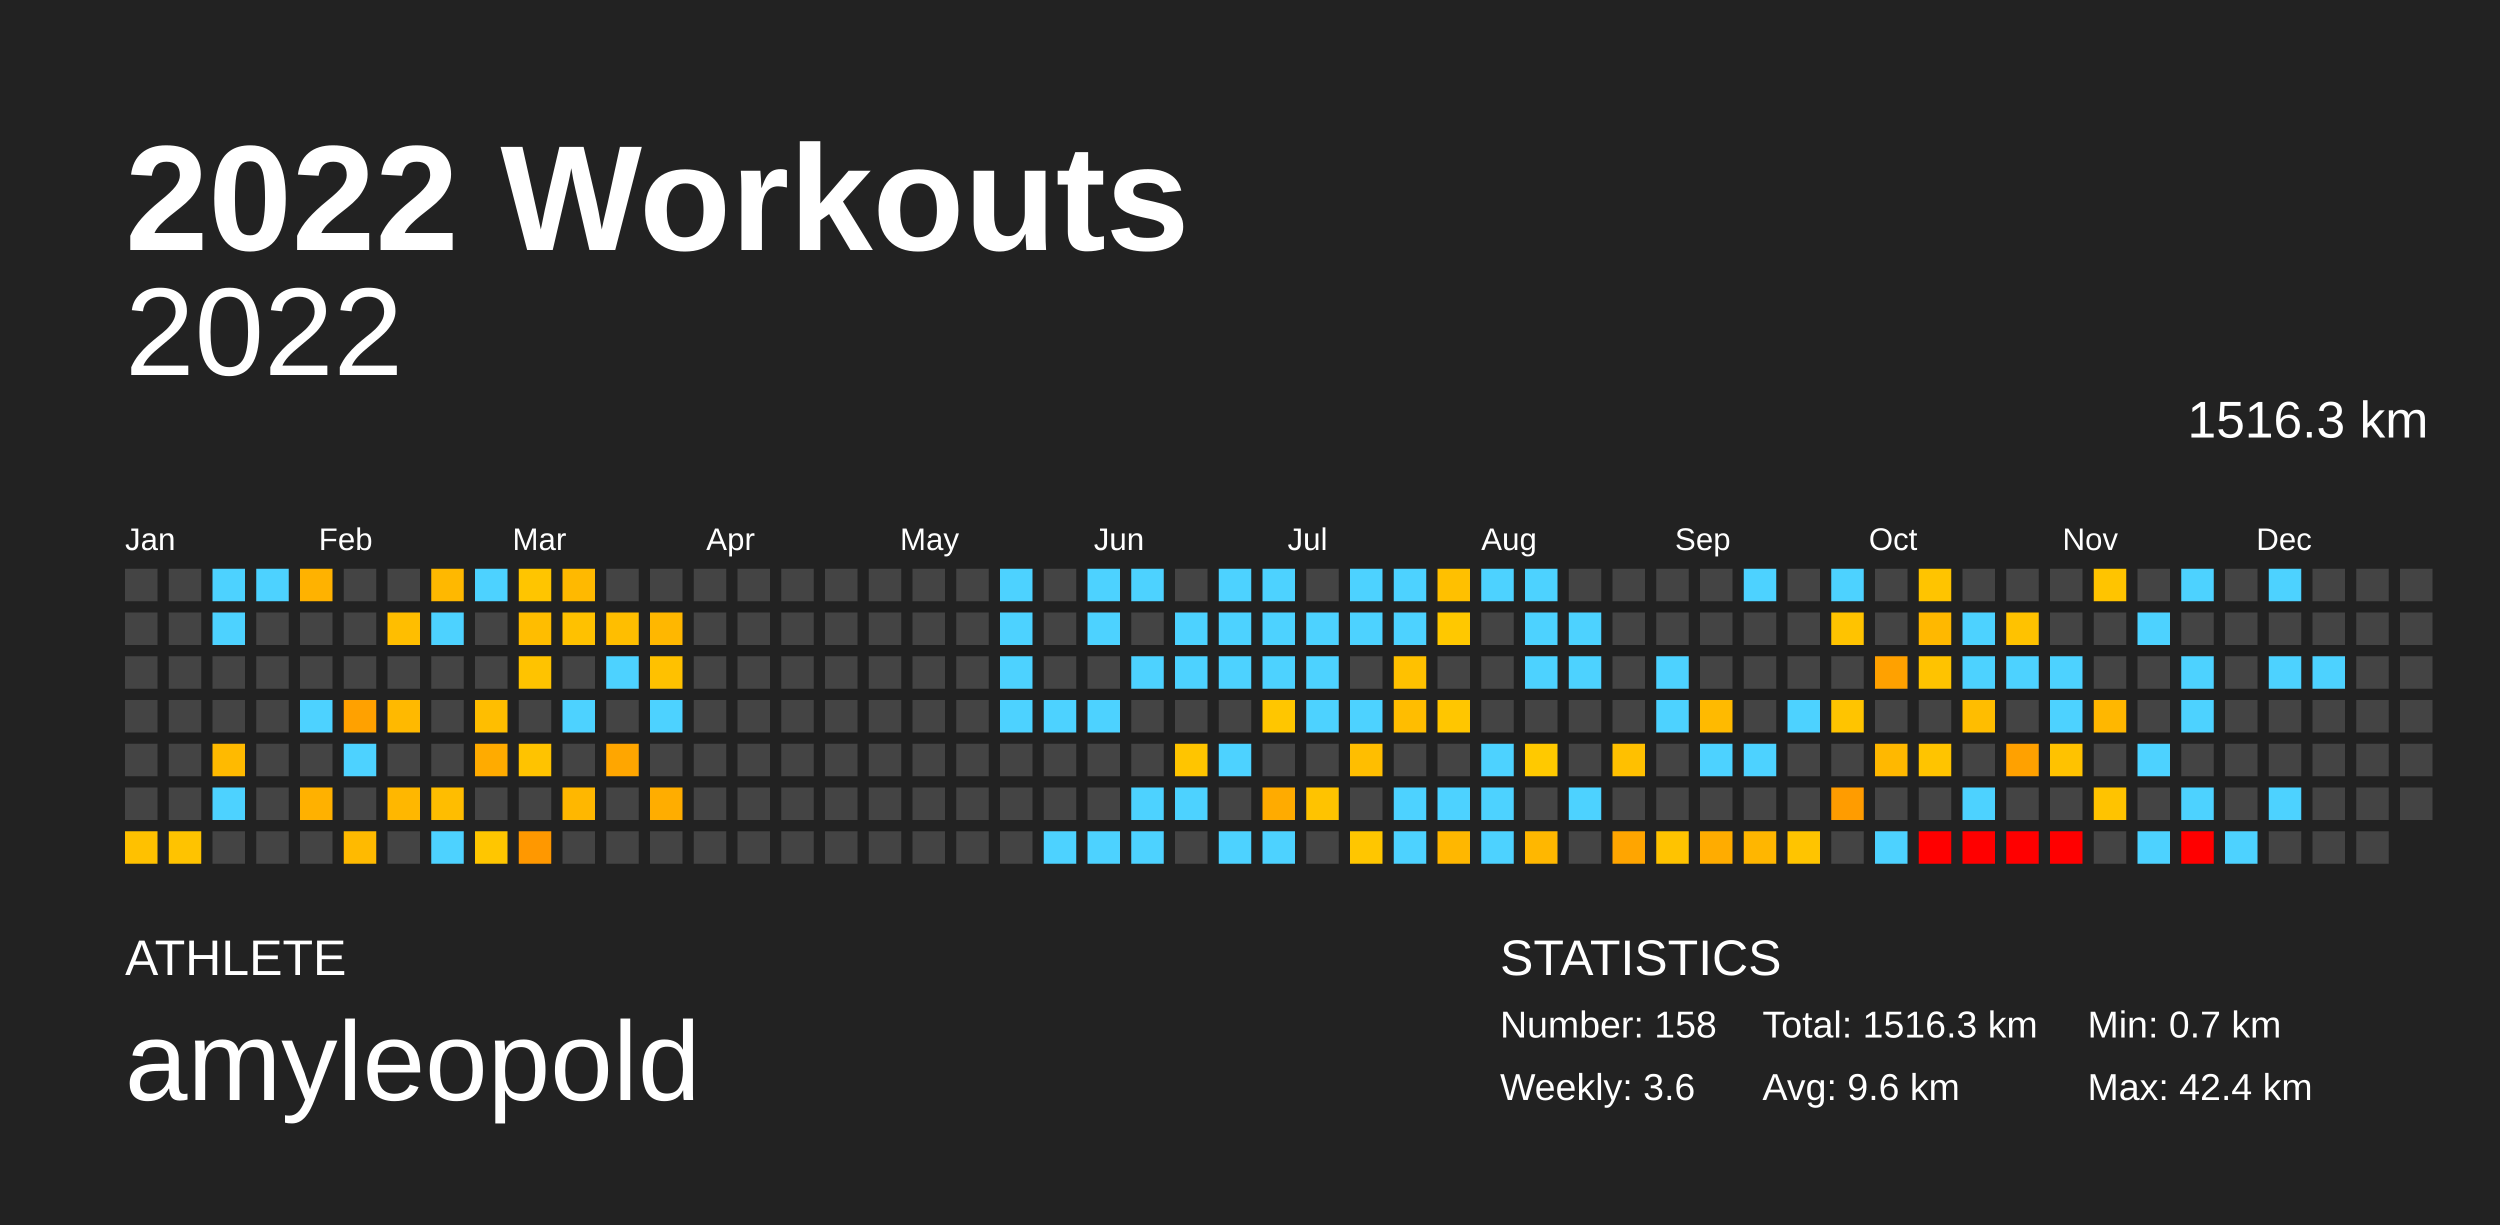
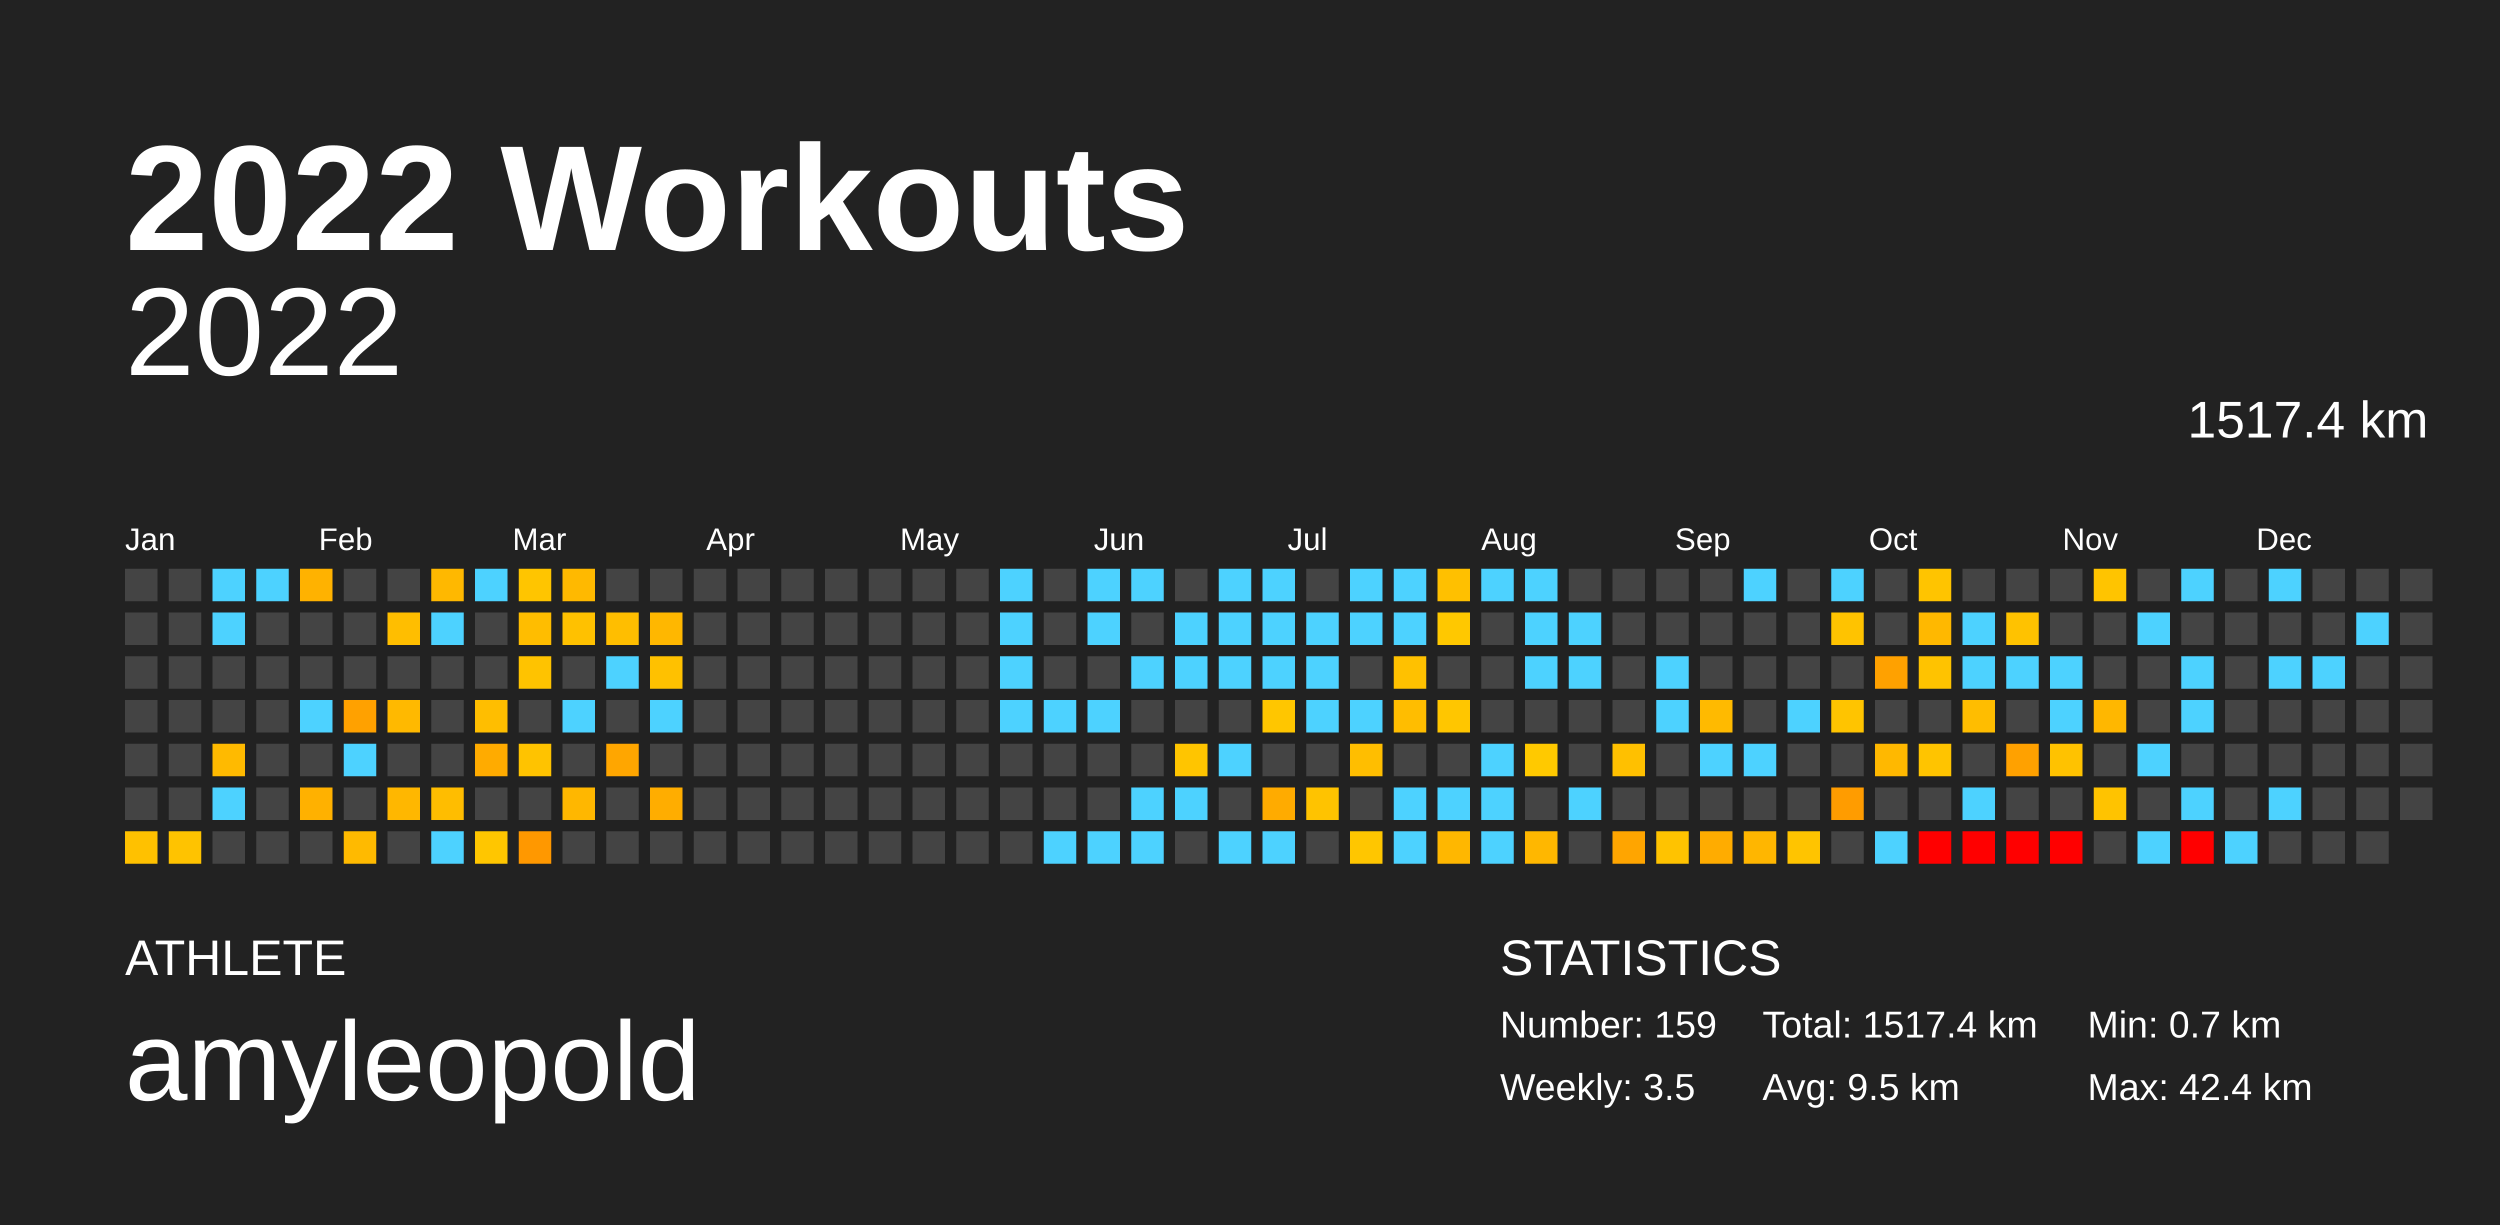
<svg xmlns="http://www.w3.org/2000/svg" baseProfile="full" height="98mm" version="1.1" viewBox="0,0,200,98" width="200mm">
  <defs />
  <rect fill="#222222" height="98" width="200" x="0" y="0" />
  <text fill="#FFFFFF" style="font-size:12px; font-family:Arial; font-weight:bold;" x="10" y="20">2022 Workouts</text>
  <text fill="#FFFFFF" style="font-size:4px; font-family:Arial" x="10" y="78">ATHLETE</text>
  <text fill="#FFFFFF" style="font-size:9px; font-family:Arial" x="10" y="88">amyleopold</text>
  <text fill="#FFFFFF" style="font-size:4px; font-family:Arial" x="120" y="78">STATISTICS</text>
-   <text fill="#FFFFFF" style="font-size:3px; font-family:Arial" x="120" y="83">Number: 158</text>
-   <text fill="#FFFFFF" style="font-size:3px; font-family:Arial" x="120" y="88">Weekly: 3.6</text>
-   <text fill="#FFFFFF" style="font-size:3px; font-family:Arial" x="141" y="83">Total: 1516.3 km</text>
-   <text fill="#FFFFFF" style="font-size:3px; font-family:Arial" x="141" y="88">Avg: 9.6 km</text>
+   <text fill="#FFFFFF" style="font-size:3px; font-family:Arial" x="120" y="83">Number: 159</text>
+   <text fill="#FFFFFF" style="font-size:3px; font-family:Arial" x="120" y="88">Weekly: 3.5</text>
+   <text fill="#FFFFFF" style="font-size:3px; font-family:Arial" x="141" y="83">Total: 1517.4 km</text>
+   <text fill="#FFFFFF" style="font-size:3px; font-family:Arial" x="141" y="88">Avg: 9.5 km</text>
  <text fill="#FFFFFF" style="font-size:3px; font-family:Arial" x="167" y="83">Min: 0.7 km</text>
  <text fill="#FFFFFF" style="font-size:3px; font-family:Arial" x="167" y="88">Max: 42.4 km</text>
  <text alignment-baseline="hanging" fill="#FFFFFF" style="font-size:10.0px; font-family:Arial;" x="10" y="30">2022</text>
-   <text alignment-baseline="hanging" fill="#FFFFFF" style="font-size:4.125px; font-family:Arial;" x="175" y="35">1516.3 km</text>
+   <text alignment-baseline="hanging" fill="#FFFFFF" style="font-size:4.125px; font-family:Arial;" x="175" y="35">1517.4 km</text>
  <text fill="#FFFFFF" style="font-size:2.5px; font-family:Arial" x="10.0" y="44">Jan</text>
  <text fill="#FFFFFF" style="font-size:2.5px; font-family:Arial" x="25.5" y="44">Feb</text>
  <text fill="#FFFFFF" style="font-size:2.5px; font-family:Arial" x="41.0" y="44">Mar</text>
  <text fill="#FFFFFF" style="font-size:2.5px; font-family:Arial" x="56.5" y="44">Apr</text>
  <text fill="#FFFFFF" style="font-size:2.5px; font-family:Arial" x="72.0" y="44">May</text>
  <text fill="#FFFFFF" style="font-size:2.5px; font-family:Arial" x="87.5" y="44">Jun</text>
  <text fill="#FFFFFF" style="font-size:2.5px; font-family:Arial" x="103.0" y="44">Jul</text>
  <text fill="#FFFFFF" style="font-size:2.5px; font-family:Arial" x="118.5" y="44">Aug</text>
  <text fill="#FFFFFF" style="font-size:2.5px; font-family:Arial" x="134.0" y="44">Sep</text>
  <text fill="#FFFFFF" style="font-size:2.5px; font-family:Arial" x="149.5" y="44">Oct</text>
  <text fill="#FFFFFF" style="font-size:2.5px; font-family:Arial" x="165.0" y="44">Nov</text>
  <text fill="#FFFFFF" style="font-size:2.5px; font-family:Arial" x="180.5" y="44">Dec</text>
  <rect fill="#444444" height="2.6" width="2.6" x="10.0" y="45.5" />
  <rect fill="#444444" height="2.6" width="2.6" x="10.0" y="49.0" />
  <rect fill="#444444" height="2.6" width="2.6" x="10.0" y="52.5" />
  <rect fill="#444444" height="2.6" width="2.6" x="10.0" y="56.0" />
  <rect fill="#444444" height="2.6" width="2.6" x="10.0" y="59.5" />
  <rect fill="#444444" height="2.6" width="2.6" x="10.0" y="63.0" />
  <rect fill="#ffc100" height="2.6" width="2.6" x="10.0" y="66.5" />
  <rect fill="#444444" height="2.6" width="2.6" x="13.5" y="45.5" />
  <rect fill="#444444" height="2.6" width="2.6" x="13.5" y="49.0" />
  <rect fill="#444444" height="2.6" width="2.6" x="13.5" y="52.5" />
  <rect fill="#444444" height="2.6" width="2.6" x="13.5" y="56.0" />
  <rect fill="#444444" height="2.6" width="2.6" x="13.5" y="59.5" />
  <rect fill="#444444" height="2.6" width="2.6" x="13.5" y="63.0" />
  <rect fill="#ffc300" height="2.6" width="2.6" x="13.5" y="66.5" />
  <rect fill="#4dd2ff" height="2.6" width="2.6" x="17.0" y="45.5" />
  <rect fill="#4dd2ff" height="2.6" width="2.6" x="17.0" y="49.0" />
  <rect fill="#444444" height="2.6" width="2.6" x="17.0" y="52.5" />
  <rect fill="#444444" height="2.6" width="2.6" x="17.0" y="56.0" />
  <rect fill="#ffba00" height="2.6" width="2.6" x="17.0" y="59.5" />
  <rect fill="#4dd2ff" height="2.6" width="2.6" x="17.0" y="63.0" />
  <rect fill="#444444" height="2.6" width="2.6" x="17.0" y="66.5" />
  <rect fill="#4dd2ff" height="2.6" width="2.6" x="20.5" y="45.5" />
  <rect fill="#444444" height="2.6" width="2.6" x="20.5" y="49.0" />
  <rect fill="#444444" height="2.6" width="2.6" x="20.5" y="52.5" />
  <rect fill="#444444" height="2.6" width="2.6" x="20.5" y="56.0" />
  <rect fill="#444444" height="2.6" width="2.6" x="20.5" y="59.5" />
  <rect fill="#444444" height="2.6" width="2.6" x="20.5" y="63.0" />
  <rect fill="#444444" height="2.6" width="2.6" x="20.5" y="66.5" />
  <rect fill="#ffb200" height="2.6" width="2.6" x="24.0" y="45.5" />
  <rect fill="#444444" height="2.6" width="2.6" x="24.0" y="49.0" />
  <rect fill="#444444" height="2.6" width="2.6" x="24.0" y="52.5" />
  <rect fill="#4dd2ff" height="2.6" width="2.6" x="24.0" y="56.0" />
  <rect fill="#444444" height="2.6" width="2.6" x="24.0" y="59.5" />
  <rect fill="#ffb100" height="2.6" width="2.6" x="24.0" y="63.0" />
  <rect fill="#444444" height="2.6" width="2.6" x="24.0" y="66.5" />
  <rect fill="#444444" height="2.6" width="2.6" x="27.5" y="45.5" />
  <rect fill="#444444" height="2.6" width="2.6" x="27.5" y="49.0" />
  <rect fill="#444444" height="2.6" width="2.6" x="27.5" y="52.5" />
  <rect fill="#ffa100" height="2.6" width="2.6" x="27.5" y="56.0" />
  <rect fill="#4dd2ff" height="2.6" width="2.6" x="27.5" y="59.5" />
  <rect fill="#444444" height="2.6" width="2.6" x="27.5" y="63.0" />
  <rect fill="#ffba00" height="2.6" width="2.6" x="27.5" y="66.5" />
  <rect fill="#444444" height="2.6" width="2.6" x="31.0" y="45.5" />
  <rect fill="#ffbe00" height="2.6" width="2.6" x="31.0" y="49.0" />
  <rect fill="#444444" height="2.6" width="2.6" x="31.0" y="52.5" />
  <rect fill="#ffb900" height="2.6" width="2.6" x="31.0" y="56.0" />
  <rect fill="#444444" height="2.6" width="2.6" x="31.0" y="59.5" />
  <rect fill="#ffb700" height="2.6" width="2.6" x="31.0" y="63.0" />
  <rect fill="#444444" height="2.6" width="2.6" x="31.0" y="66.5" />
  <rect fill="#ffb800" height="2.6" width="2.6" x="34.5" y="45.5" />
  <rect fill="#4dd2ff" height="2.6" width="2.6" x="34.5" y="49.0" />
  <rect fill="#444444" height="2.6" width="2.6" x="34.5" y="52.5" />
  <rect fill="#444444" height="2.6" width="2.6" x="34.5" y="56.0" />
  <rect fill="#444444" height="2.6" width="2.6" x="34.5" y="59.5" />
  <rect fill="#ffbd00" height="2.6" width="2.6" x="34.5" y="63.0" />
  <rect fill="#4dd2ff" height="2.6" width="2.6" x="34.5" y="66.5" />
  <rect fill="#4dd2ff" height="2.6" width="2.6" x="38.0" y="45.5" />
  <rect fill="#444444" height="2.6" width="2.6" x="38.0" y="49.0" />
  <rect fill="#444444" height="2.6" width="2.6" x="38.0" y="52.5" />
  <rect fill="#ffbe00" height="2.6" width="2.6" x="38.0" y="56.0" />
  <rect fill="#ffab00" height="2.6" width="2.6" x="38.0" y="59.5" />
  <rect fill="#444444" height="2.6" width="2.6" x="38.0" y="63.0" />
  <rect fill="#ffc600" height="2.6" width="2.6" x="38.0" y="66.5" />
  <rect fill="#ffc500" height="2.6" width="2.6" x="41.5" y="45.5" />
  <rect fill="#ffbd00" height="2.6" width="2.6" x="41.5" y="49.0" />
  <rect fill="#ffc300" height="2.6" width="2.6" x="41.5" y="52.5" />
  <rect fill="#444444" height="2.6" width="2.6" x="41.5" y="56.0" />
  <rect fill="#ffc300" height="2.6" width="2.6" x="41.5" y="59.5" />
  <rect fill="#444444" height="2.6" width="2.6" x="41.5" y="63.0" />
  <rect fill="#ff9800" height="2.6" width="2.6" x="41.5" y="66.5" />
  <rect fill="#ffb900" height="2.6" width="2.6" x="45.0" y="45.5" />
  <rect fill="#ffc100" height="2.6" width="2.6" x="45.0" y="49.0" />
  <rect fill="#444444" height="2.6" width="2.6" x="45.0" y="52.5" />
  <rect fill="#4dd2ff" height="2.6" width="2.6" x="45.0" y="56.0" />
  <rect fill="#444444" height="2.6" width="2.6" x="45.0" y="59.5" />
  <rect fill="#ffb700" height="2.6" width="2.6" x="45.0" y="63.0" />
  <rect fill="#444444" height="2.6" width="2.6" x="45.0" y="66.5" />
  <rect fill="#444444" height="2.6" width="2.6" x="48.5" y="45.5" />
  <rect fill="#ffbe00" height="2.6" width="2.6" x="48.5" y="49.0" />
  <rect fill="#4dd2ff" height="2.6" width="2.6" x="48.5" y="52.5" />
  <rect fill="#444444" height="2.6" width="2.6" x="48.5" y="56.0" />
  <rect fill="#ffa600" height="2.6" width="2.6" x="48.5" y="59.5" />
  <rect fill="#444444" height="2.6" width="2.6" x="48.5" y="63.0" />
  <rect fill="#444444" height="2.6" width="2.6" x="48.5" y="66.5" />
  <rect fill="#444444" height="2.6" width="2.6" x="52.0" y="45.5" />
  <rect fill="#ffb700" height="2.6" width="2.6" x="52.0" y="49.0" />
  <rect fill="#ffc100" height="2.6" width="2.6" x="52.0" y="52.5" />
  <rect fill="#4dd2ff" height="2.6" width="2.6" x="52.0" y="56.0" />
  <rect fill="#444444" height="2.6" width="2.6" x="52.0" y="59.5" />
  <rect fill="#ffad00" height="2.6" width="2.6" x="52.0" y="63.0" />
  <rect fill="#444444" height="2.6" width="2.6" x="52.0" y="66.5" />
  <rect fill="#444444" height="2.6" width="2.6" x="55.5" y="45.5" />
  <rect fill="#444444" height="2.6" width="2.6" x="55.5" y="49.0" />
  <rect fill="#444444" height="2.6" width="2.6" x="55.5" y="52.5" />
  <rect fill="#444444" height="2.6" width="2.6" x="55.5" y="56.0" />
  <rect fill="#444444" height="2.6" width="2.6" x="55.5" y="59.5" />
  <rect fill="#444444" height="2.6" width="2.6" x="55.5" y="63.0" />
  <rect fill="#444444" height="2.6" width="2.6" x="55.5" y="66.5" />
  <rect fill="#444444" height="2.6" width="2.6" x="59.0" y="45.5" />
  <rect fill="#444444" height="2.6" width="2.6" x="59.0" y="49.0" />
  <rect fill="#444444" height="2.6" width="2.6" x="59.0" y="52.5" />
  <rect fill="#444444" height="2.6" width="2.6" x="59.0" y="56.0" />
  <rect fill="#444444" height="2.6" width="2.6" x="59.0" y="59.5" />
  <rect fill="#444444" height="2.6" width="2.6" x="59.0" y="63.0" />
  <rect fill="#444444" height="2.6" width="2.6" x="59.0" y="66.5" />
  <rect fill="#444444" height="2.6" width="2.6" x="62.5" y="45.5" />
  <rect fill="#444444" height="2.6" width="2.6" x="62.5" y="49.0" />
  <rect fill="#444444" height="2.6" width="2.6" x="62.5" y="52.5" />
  <rect fill="#444444" height="2.6" width="2.6" x="62.5" y="56.0" />
  <rect fill="#444444" height="2.6" width="2.6" x="62.5" y="59.5" />
  <rect fill="#444444" height="2.6" width="2.6" x="62.5" y="63.0" />
  <rect fill="#444444" height="2.6" width="2.6" x="62.5" y="66.5" />
  <rect fill="#444444" height="2.6" width="2.6" x="66.0" y="45.5" />
  <rect fill="#444444" height="2.6" width="2.6" x="66.0" y="49.0" />
  <rect fill="#444444" height="2.6" width="2.6" x="66.0" y="52.5" />
  <rect fill="#444444" height="2.6" width="2.6" x="66.0" y="56.0" />
  <rect fill="#444444" height="2.6" width="2.6" x="66.0" y="59.5" />
  <rect fill="#444444" height="2.6" width="2.6" x="66.0" y="63.0" />
  <rect fill="#444444" height="2.6" width="2.6" x="66.0" y="66.5" />
  <rect fill="#444444" height="2.6" width="2.6" x="69.5" y="45.5" />
  <rect fill="#444444" height="2.6" width="2.6" x="69.5" y="49.0" />
  <rect fill="#444444" height="2.6" width="2.6" x="69.5" y="52.5" />
  <rect fill="#444444" height="2.6" width="2.6" x="69.5" y="56.0" />
  <rect fill="#444444" height="2.6" width="2.6" x="69.5" y="59.5" />
  <rect fill="#444444" height="2.6" width="2.6" x="69.5" y="63.0" />
  <rect fill="#444444" height="2.6" width="2.6" x="69.5" y="66.5" />
  <rect fill="#444444" height="2.6" width="2.6" x="73.0" y="45.5" />
  <rect fill="#444444" height="2.6" width="2.6" x="73.0" y="49.0" />
  <rect fill="#444444" height="2.6" width="2.6" x="73.0" y="52.5" />
  <rect fill="#444444" height="2.6" width="2.6" x="73.0" y="56.0" />
  <rect fill="#444444" height="2.6" width="2.6" x="73.0" y="59.5" />
  <rect fill="#444444" height="2.6" width="2.6" x="73.0" y="63.0" />
  <rect fill="#444444" height="2.6" width="2.6" x="73.0" y="66.5" />
  <rect fill="#444444" height="2.6" width="2.6" x="76.5" y="45.5" />
  <rect fill="#444444" height="2.6" width="2.6" x="76.5" y="49.0" />
  <rect fill="#444444" height="2.6" width="2.6" x="76.5" y="52.5" />
  <rect fill="#444444" height="2.6" width="2.6" x="76.5" y="56.0" />
  <rect fill="#444444" height="2.6" width="2.6" x="76.5" y="59.5" />
  <rect fill="#444444" height="2.6" width="2.6" x="76.5" y="63.0" />
  <rect fill="#444444" height="2.6" width="2.6" x="76.5" y="66.5" />
  <rect fill="#4dd2ff" height="2.6" width="2.6" x="80.0" y="45.5" />
  <rect fill="#4dd2ff" height="2.6" width="2.6" x="80.0" y="49.0" />
  <rect fill="#4dd2ff" height="2.6" width="2.6" x="80.0" y="52.5" />
  <rect fill="#4dd2ff" height="2.6" width="2.6" x="80.0" y="56.0" />
  <rect fill="#444444" height="2.6" width="2.6" x="80.0" y="59.5" />
  <rect fill="#444444" height="2.6" width="2.6" x="80.0" y="63.0" />
  <rect fill="#444444" height="2.6" width="2.6" x="80.0" y="66.5" />
  <rect fill="#444444" height="2.6" width="2.6" x="83.5" y="45.5" />
  <rect fill="#444444" height="2.6" width="2.6" x="83.5" y="49.0" />
  <rect fill="#444444" height="2.6" width="2.6" x="83.5" y="52.5" />
  <rect fill="#4dd2ff" height="2.6" width="2.6" x="83.5" y="56.0" />
  <rect fill="#444444" height="2.6" width="2.6" x="83.5" y="59.5" />
  <rect fill="#444444" height="2.6" width="2.6" x="83.5" y="63.0" />
  <rect fill="#4dd2ff" height="2.6" width="2.6" x="83.5" y="66.5" />
  <rect fill="#4dd2ff" height="2.6" width="2.6" x="87.0" y="45.5" />
  <rect fill="#4dd2ff" height="2.6" width="2.6" x="87.0" y="49.0" />
  <rect fill="#444444" height="2.6" width="2.6" x="87.0" y="52.5" />
  <rect fill="#4dd2ff" height="2.6" width="2.6" x="87.0" y="56.0" />
  <rect fill="#444444" height="2.6" width="2.6" x="87.0" y="59.5" />
  <rect fill="#444444" height="2.6" width="2.6" x="87.0" y="63.0" />
  <rect fill="#4dd2ff" height="2.6" width="2.6" x="87.0" y="66.5" />
  <rect fill="#4dd2ff" height="2.6" width="2.6" x="90.5" y="45.5" />
  <rect fill="#444444" height="2.6" width="2.6" x="90.5" y="49.0" />
  <rect fill="#4dd2ff" height="2.6" width="2.6" x="90.5" y="52.5" />
  <rect fill="#444444" height="2.6" width="2.6" x="90.5" y="56.0" />
  <rect fill="#444444" height="2.6" width="2.6" x="90.5" y="59.5" />
  <rect fill="#4dd2ff" height="2.6" width="2.6" x="90.5" y="63.0" />
  <rect fill="#4dd2ff" height="2.6" width="2.6" x="90.5" y="66.5" />
  <rect fill="#444444" height="2.6" width="2.6" x="94.0" y="45.5" />
  <rect fill="#4dd2ff" height="2.6" width="2.6" x="94.0" y="49.0" />
  <rect fill="#4dd2ff" height="2.6" width="2.6" x="94.0" y="52.5" />
  <rect fill="#444444" height="2.6" width="2.6" x="94.0" y="56.0" />
  <rect fill="#ffc500" height="2.6" width="2.6" x="94.0" y="59.5" />
  <rect fill="#4dd2ff" height="2.6" width="2.6" x="94.0" y="63.0" />
  <rect fill="#444444" height="2.6" width="2.6" x="94.0" y="66.5" />
  <rect fill="#4dd2ff" height="2.6" width="2.6" x="97.5" y="45.5" />
  <rect fill="#4dd2ff" height="2.6" width="2.6" x="97.5" y="49.0" />
  <rect fill="#4dd2ff" height="2.6" width="2.6" x="97.5" y="52.5" />
  <rect fill="#444444" height="2.6" width="2.6" x="97.5" y="56.0" />
  <rect fill="#4dd2ff" height="2.6" width="2.6" x="97.5" y="59.5" />
  <rect fill="#444444" height="2.6" width="2.6" x="97.5" y="63.0" />
  <rect fill="#4dd2ff" height="2.6" width="2.6" x="97.5" y="66.5" />
  <rect fill="#4dd2ff" height="2.6" width="2.6" x="101.0" y="45.5" />
  <rect fill="#4dd2ff" height="2.6" width="2.6" x="101.0" y="49.0" />
  <rect fill="#4dd2ff" height="2.6" width="2.6" x="101.0" y="52.5" />
  <rect fill="#ffc600" height="2.6" width="2.6" x="101.0" y="56.0" />
  <rect fill="#444444" height="2.6" width="2.6" x="101.0" y="59.5" />
  <rect fill="#ffab00" height="2.6" width="2.6" x="101.0" y="63.0" />
  <rect fill="#4dd2ff" height="2.6" width="2.6" x="101.0" y="66.5" />
  <rect fill="#444444" height="2.6" width="2.6" x="104.5" y="45.5" />
  <rect fill="#4dd2ff" height="2.6" width="2.6" x="104.5" y="49.0" />
  <rect fill="#4dd2ff" height="2.6" width="2.6" x="104.5" y="52.5" />
  <rect fill="#4dd2ff" height="2.6" width="2.6" x="104.5" y="56.0" />
  <rect fill="#444444" height="2.6" width="2.6" x="104.5" y="59.5" />
  <rect fill="#ffc300" height="2.6" width="2.6" x="104.5" y="63.0" />
  <rect fill="#444444" height="2.6" width="2.6" x="104.5" y="66.5" />
  <rect fill="#4dd2ff" height="2.6" width="2.6" x="108.0" y="45.5" />
  <rect fill="#4dd2ff" height="2.6" width="2.6" x="108.0" y="49.0" />
  <rect fill="#444444" height="2.6" width="2.6" x="108.0" y="52.5" />
  <rect fill="#4dd2ff" height="2.6" width="2.6" x="108.0" y="56.0" />
  <rect fill="#ffbe00" height="2.6" width="2.6" x="108.0" y="59.5" />
  <rect fill="#444444" height="2.6" width="2.6" x="108.0" y="63.0" />
  <rect fill="#ffc600" height="2.6" width="2.6" x="108.0" y="66.5" />
  <rect fill="#4dd2ff" height="2.6" width="2.6" x="111.5" y="45.5" />
  <rect fill="#4dd2ff" height="2.6" width="2.6" x="111.5" y="49.0" />
  <rect fill="#ffc100" height="2.6" width="2.6" x="111.5" y="52.5" />
  <rect fill="#ffbd00" height="2.6" width="2.6" x="111.5" y="56.0" />
  <rect fill="#444444" height="2.6" width="2.6" x="111.5" y="59.5" />
  <rect fill="#4dd2ff" height="2.6" width="2.6" x="111.5" y="63.0" />
  <rect fill="#4dd2ff" height="2.6" width="2.6" x="111.5" y="66.5" />
  <rect fill="#ffc000" height="2.6" width="2.6" x="115.0" y="45.5" />
  <rect fill="#ffc800" height="2.6" width="2.6" x="115.0" y="49.0" />
  <rect fill="#444444" height="2.6" width="2.6" x="115.0" y="52.5" />
  <rect fill="#ffc600" height="2.6" width="2.6" x="115.0" y="56.0" />
  <rect fill="#444444" height="2.6" width="2.6" x="115.0" y="59.5" />
  <rect fill="#4dd2ff" height="2.6" width="2.6" x="115.0" y="63.0" />
  <rect fill="#ffb700" height="2.6" width="2.6" x="115.0" y="66.5" />
  <rect fill="#4dd2ff" height="2.6" width="2.6" x="118.5" y="45.5" />
  <rect fill="#444444" height="2.6" width="2.6" x="118.5" y="49.0" />
  <rect fill="#444444" height="2.6" width="2.6" x="118.5" y="52.5" />
  <rect fill="#444444" height="2.6" width="2.6" x="118.5" y="56.0" />
  <rect fill="#4dd2ff" height="2.6" width="2.6" x="118.5" y="59.5" />
  <rect fill="#4dd2ff" height="2.6" width="2.6" x="118.5" y="63.0" />
  <rect fill="#4dd2ff" height="2.6" width="2.6" x="118.5" y="66.5" />
  <rect fill="#4dd2ff" height="2.6" width="2.6" x="122.0" y="45.5" />
  <rect fill="#4dd2ff" height="2.6" width="2.6" x="122.0" y="49.0" />
  <rect fill="#4dd2ff" height="2.6" width="2.6" x="122.0" y="52.5" />
  <rect fill="#444444" height="2.6" width="2.6" x="122.0" y="56.0" />
  <rect fill="#ffc900" height="2.6" width="2.6" x="122.0" y="59.5" />
  <rect fill="#444444" height="2.6" width="2.6" x="122.0" y="63.0" />
  <rect fill="#ffb700" height="2.6" width="2.6" x="122.0" y="66.5" />
  <rect fill="#444444" height="2.6" width="2.6" x="125.5" y="45.5" />
  <rect fill="#4dd2ff" height="2.6" width="2.6" x="125.5" y="49.0" />
  <rect fill="#4dd2ff" height="2.6" width="2.6" x="125.5" y="52.5" />
  <rect fill="#444444" height="2.6" width="2.6" x="125.5" y="56.0" />
  <rect fill="#444444" height="2.6" width="2.6" x="125.5" y="59.5" />
  <rect fill="#4dd2ff" height="2.6" width="2.6" x="125.5" y="63.0" />
  <rect fill="#444444" height="2.6" width="2.6" x="125.5" y="66.5" />
  <rect fill="#444444" height="2.6" width="2.6" x="129.0" y="45.5" />
  <rect fill="#444444" height="2.6" width="2.6" x="129.0" y="49.0" />
  <rect fill="#444444" height="2.6" width="2.6" x="129.0" y="52.5" />
  <rect fill="#444444" height="2.6" width="2.6" x="129.0" y="56.0" />
  <rect fill="#ffc000" height="2.6" width="2.6" x="129.0" y="59.5" />
  <rect fill="#444444" height="2.6" width="2.6" x="129.0" y="63.0" />
  <rect fill="#ffa500" height="2.6" width="2.6" x="129.0" y="66.5" />
  <rect fill="#444444" height="2.6" width="2.6" x="132.5" y="45.5" />
  <rect fill="#444444" height="2.6" width="2.6" x="132.5" y="49.0" />
  <rect fill="#4dd2ff" height="2.6" width="2.6" x="132.5" y="52.5" />
  <rect fill="#4dd2ff" height="2.6" width="2.6" x="132.5" y="56.0" />
  <rect fill="#444444" height="2.6" width="2.6" x="132.5" y="59.5" />
  <rect fill="#444444" height="2.6" width="2.6" x="132.5" y="63.0" />
  <rect fill="#ffc300" height="2.6" width="2.6" x="132.5" y="66.5" />
  <rect fill="#444444" height="2.6" width="2.6" x="136.0" y="45.5" />
  <rect fill="#444444" height="2.6" width="2.6" x="136.0" y="49.0" />
  <rect fill="#444444" height="2.6" width="2.6" x="136.0" y="52.5" />
  <rect fill="#ffba00" height="2.6" width="2.6" x="136.0" y="56.0" />
  <rect fill="#4dd2ff" height="2.6" width="2.6" x="136.0" y="59.5" />
  <rect fill="#444444" height="2.6" width="2.6" x="136.0" y="63.0" />
  <rect fill="#ffac00" height="2.6" width="2.6" x="136.0" y="66.5" />
  <rect fill="#4dd2ff" height="2.6" width="2.6" x="139.5" y="45.5" />
  <rect fill="#444444" height="2.6" width="2.6" x="139.5" y="49.0" />
  <rect fill="#444444" height="2.6" width="2.6" x="139.5" y="52.5" />
  <rect fill="#444444" height="2.6" width="2.6" x="139.5" y="56.0" />
  <rect fill="#4dd2ff" height="2.6" width="2.6" x="139.5" y="59.5" />
  <rect fill="#444444" height="2.6" width="2.6" x="139.5" y="63.0" />
  <rect fill="#ffb600" height="2.6" width="2.6" x="139.5" y="66.5" />
  <rect fill="#444444" height="2.6" width="2.6" x="143.0" y="45.5" />
  <rect fill="#444444" height="2.6" width="2.6" x="143.0" y="49.0" />
  <rect fill="#444444" height="2.6" width="2.6" x="143.0" y="52.5" />
  <rect fill="#4dd2ff" height="2.6" width="2.6" x="143.0" y="56.0" />
  <rect fill="#444444" height="2.6" width="2.6" x="143.0" y="59.5" />
  <rect fill="#444444" height="2.6" width="2.6" x="143.0" y="63.0" />
  <rect fill="#ffc400" height="2.6" width="2.6" x="143.0" y="66.5" />
  <rect fill="#4dd2ff" height="2.6" width="2.6" x="146.5" y="45.5" />
  <rect fill="#ffc300" height="2.6" width="2.6" x="146.5" y="49.0" />
  <rect fill="#444444" height="2.6" width="2.6" x="146.5" y="52.5" />
  <rect fill="#ffc400" height="2.6" width="2.6" x="146.5" y="56.0" />
  <rect fill="#444444" height="2.6" width="2.6" x="146.5" y="59.5" />
  <rect fill="#ff9c00" height="2.6" width="2.6" x="146.5" y="63.0" />
  <rect fill="#444444" height="2.6" width="2.6" x="146.5" y="66.5" />
  <rect fill="#444444" height="2.6" width="2.6" x="150.0" y="45.5" />
  <rect fill="#444444" height="2.6" width="2.6" x="150.0" y="49.0" />
  <rect fill="#ffa100" height="2.6" width="2.6" x="150.0" y="52.5" />
  <rect fill="#444444" height="2.6" width="2.6" x="150.0" y="56.0" />
  <rect fill="#ffb800" height="2.6" width="2.6" x="150.0" y="59.5" />
  <rect fill="#444444" height="2.6" width="2.6" x="150.0" y="63.0" />
  <rect fill="#4dd2ff" height="2.6" width="2.6" x="150.0" y="66.5" />
  <rect fill="#ffc400" height="2.6" width="2.6" x="153.5" y="45.5" />
  <rect fill="#ffb800" height="2.6" width="2.6" x="153.5" y="49.0" />
  <rect fill="#ffc300" height="2.6" width="2.6" x="153.5" y="52.5" />
  <rect fill="#444444" height="2.6" width="2.6" x="153.5" y="56.0" />
  <rect fill="#ffc400" height="2.6" width="2.6" x="153.5" y="59.5" />
  <rect fill="#444444" height="2.6" width="2.6" x="153.5" y="63.0" />
  <rect fill="red" height="2.6" width="2.6" x="153.5" y="66.5" />
  <rect fill="#444444" height="2.6" width="2.6" x="157.0" y="45.5" />
  <rect fill="#4dd2ff" height="2.6" width="2.6" x="157.0" y="49.0" />
  <rect fill="#4dd2ff" height="2.6" width="2.6" x="157.0" y="52.5" />
  <rect fill="#ffbd00" height="2.6" width="2.6" x="157.0" y="56.0" />
  <rect fill="#444444" height="2.6" width="2.6" x="157.0" y="59.5" />
  <rect fill="#4dd2ff" height="2.6" width="2.6" x="157.0" y="63.0" />
  <rect fill="red" height="2.6" width="2.6" x="157.0" y="66.5" />
  <rect fill="#444444" height="2.6" width="2.6" x="160.5" y="45.5" />
  <rect fill="#ffc200" height="2.6" width="2.6" x="160.5" y="49.0" />
  <rect fill="#4dd2ff" height="2.6" width="2.6" x="160.5" y="52.5" />
  <rect fill="#444444" height="2.6" width="2.6" x="160.5" y="56.0" />
  <rect fill="#ffa100" height="2.6" width="2.6" x="160.5" y="59.5" />
  <rect fill="#444444" height="2.6" width="2.6" x="160.5" y="63.0" />
  <rect fill="red" height="2.6" width="2.6" x="160.5" y="66.5" />
  <rect fill="#444444" height="2.6" width="2.6" x="164.0" y="45.5" />
  <rect fill="#444444" height="2.6" width="2.6" x="164.0" y="49.0" />
  <rect fill="#4dd2ff" height="2.6" width="2.6" x="164.0" y="52.5" />
  <rect fill="#4dd2ff" height="2.6" width="2.6" x="164.0" y="56.0" />
  <rect fill="#ffc200" height="2.6" width="2.6" x="164.0" y="59.5" />
  <rect fill="#444444" height="2.6" width="2.6" x="164.0" y="63.0" />
  <rect fill="red" height="2.6" width="2.6" x="164.0" y="66.5" />
  <rect fill="#ffc400" height="2.6" width="2.6" x="167.5" y="45.5" />
  <rect fill="#444444" height="2.6" width="2.6" x="167.5" y="49.0" />
  <rect fill="#444444" height="2.6" width="2.6" x="167.5" y="52.5" />
  <rect fill="#ffb700" height="2.6" width="2.6" x="167.5" y="56.0" />
  <rect fill="#444444" height="2.6" width="2.6" x="167.5" y="59.5" />
  <rect fill="#ffc300" height="2.6" width="2.6" x="167.5" y="63.0" />
  <rect fill="#444444" height="2.6" width="2.6" x="167.5" y="66.5" />
  <rect fill="#444444" height="2.6" width="2.6" x="171.0" y="45.5" />
  <rect fill="#4dd2ff" height="2.6" width="2.6" x="171.0" y="49.0" />
  <rect fill="#444444" height="2.6" width="2.6" x="171.0" y="52.5" />
  <rect fill="#444444" height="2.6" width="2.6" x="171.0" y="56.0" />
  <rect fill="#4dd2ff" height="2.6" width="2.6" x="171.0" y="59.5" />
  <rect fill="#444444" height="2.6" width="2.6" x="171.0" y="63.0" />
  <rect fill="#4dd2ff" height="2.6" width="2.6" x="171.0" y="66.5" />
  <rect fill="#4dd2ff" height="2.6" width="2.6" x="174.5" y="45.5" />
  <rect fill="#444444" height="2.6" width="2.6" x="174.5" y="49.0" />
  <rect fill="#4dd2ff" height="2.6" width="2.6" x="174.5" y="52.5" />
  <rect fill="#4dd2ff" height="2.6" width="2.6" x="174.5" y="56.0" />
  <rect fill="#444444" height="2.6" width="2.6" x="174.5" y="59.5" />
  <rect fill="#4dd2ff" height="2.6" width="2.6" x="174.5" y="63.0" />
  <rect fill="red" height="2.6" width="2.6" x="174.5" y="66.5" />
  <rect fill="#444444" height="2.6" width="2.6" x="178.0" y="45.5" />
  <rect fill="#444444" height="2.6" width="2.6" x="178.0" y="49.0" />
  <rect fill="#444444" height="2.6" width="2.6" x="178.0" y="52.5" />
  <rect fill="#444444" height="2.6" width="2.6" x="178.0" y="56.0" />
  <rect fill="#444444" height="2.6" width="2.6" x="178.0" y="59.5" />
  <rect fill="#444444" height="2.6" width="2.6" x="178.0" y="63.0" />
  <rect fill="#4dd2ff" height="2.6" width="2.6" x="178.0" y="66.5" />
  <rect fill="#4dd2ff" height="2.6" width="2.6" x="181.5" y="45.5" />
  <rect fill="#444444" height="2.6" width="2.6" x="181.5" y="49.0" />
  <rect fill="#4dd2ff" height="2.6" width="2.6" x="181.5" y="52.5" />
  <rect fill="#444444" height="2.6" width="2.6" x="181.5" y="56.0" />
  <rect fill="#444444" height="2.6" width="2.6" x="181.5" y="59.5" />
  <rect fill="#4dd2ff" height="2.6" width="2.6" x="181.5" y="63.0" />
  <rect fill="#444444" height="2.6" width="2.6" x="181.5" y="66.5" />
  <rect fill="#444444" height="2.6" width="2.6" x="185.0" y="45.5" />
  <rect fill="#444444" height="2.6" width="2.6" x="185.0" y="49.0" />
  <rect fill="#4dd2ff" height="2.6" width="2.6" x="185.0" y="52.5" />
  <rect fill="#444444" height="2.6" width="2.6" x="185.0" y="56.0" />
  <rect fill="#444444" height="2.6" width="2.6" x="185.0" y="59.5" />
  <rect fill="#444444" height="2.6" width="2.6" x="185.0" y="63.0" />
  <rect fill="#444444" height="2.6" width="2.6" x="185.0" y="66.5" />
  <rect fill="#444444" height="2.6" width="2.6" x="188.5" y="45.5" />
-   <rect fill="#444444" height="2.6" width="2.6" x="188.5" y="49.0" />
+   <rect fill="#4dd2ff" height="2.6" width="2.6" x="188.5" y="49.0" />
  <rect fill="#444444" height="2.6" width="2.6" x="188.5" y="52.5" />
  <rect fill="#444444" height="2.6" width="2.6" x="188.5" y="56.0" />
  <rect fill="#444444" height="2.6" width="2.6" x="188.5" y="59.5" />
  <rect fill="#444444" height="2.6" width="2.6" x="188.5" y="63.0" />
  <rect fill="#444444" height="2.6" width="2.6" x="188.5" y="66.5" />
  <rect fill="#444444" height="2.6" width="2.6" x="192.0" y="45.5" />
  <rect fill="#444444" height="2.6" width="2.6" x="192.0" y="49.0" />
  <rect fill="#444444" height="2.6" width="2.6" x="192.0" y="52.5" />
  <rect fill="#444444" height="2.6" width="2.6" x="192.0" y="56.0" />
  <rect fill="#444444" height="2.6" width="2.6" x="192.0" y="59.5" />
  <rect fill="#444444" height="2.6" width="2.6" x="192.0" y="63.0" />
</svg>
